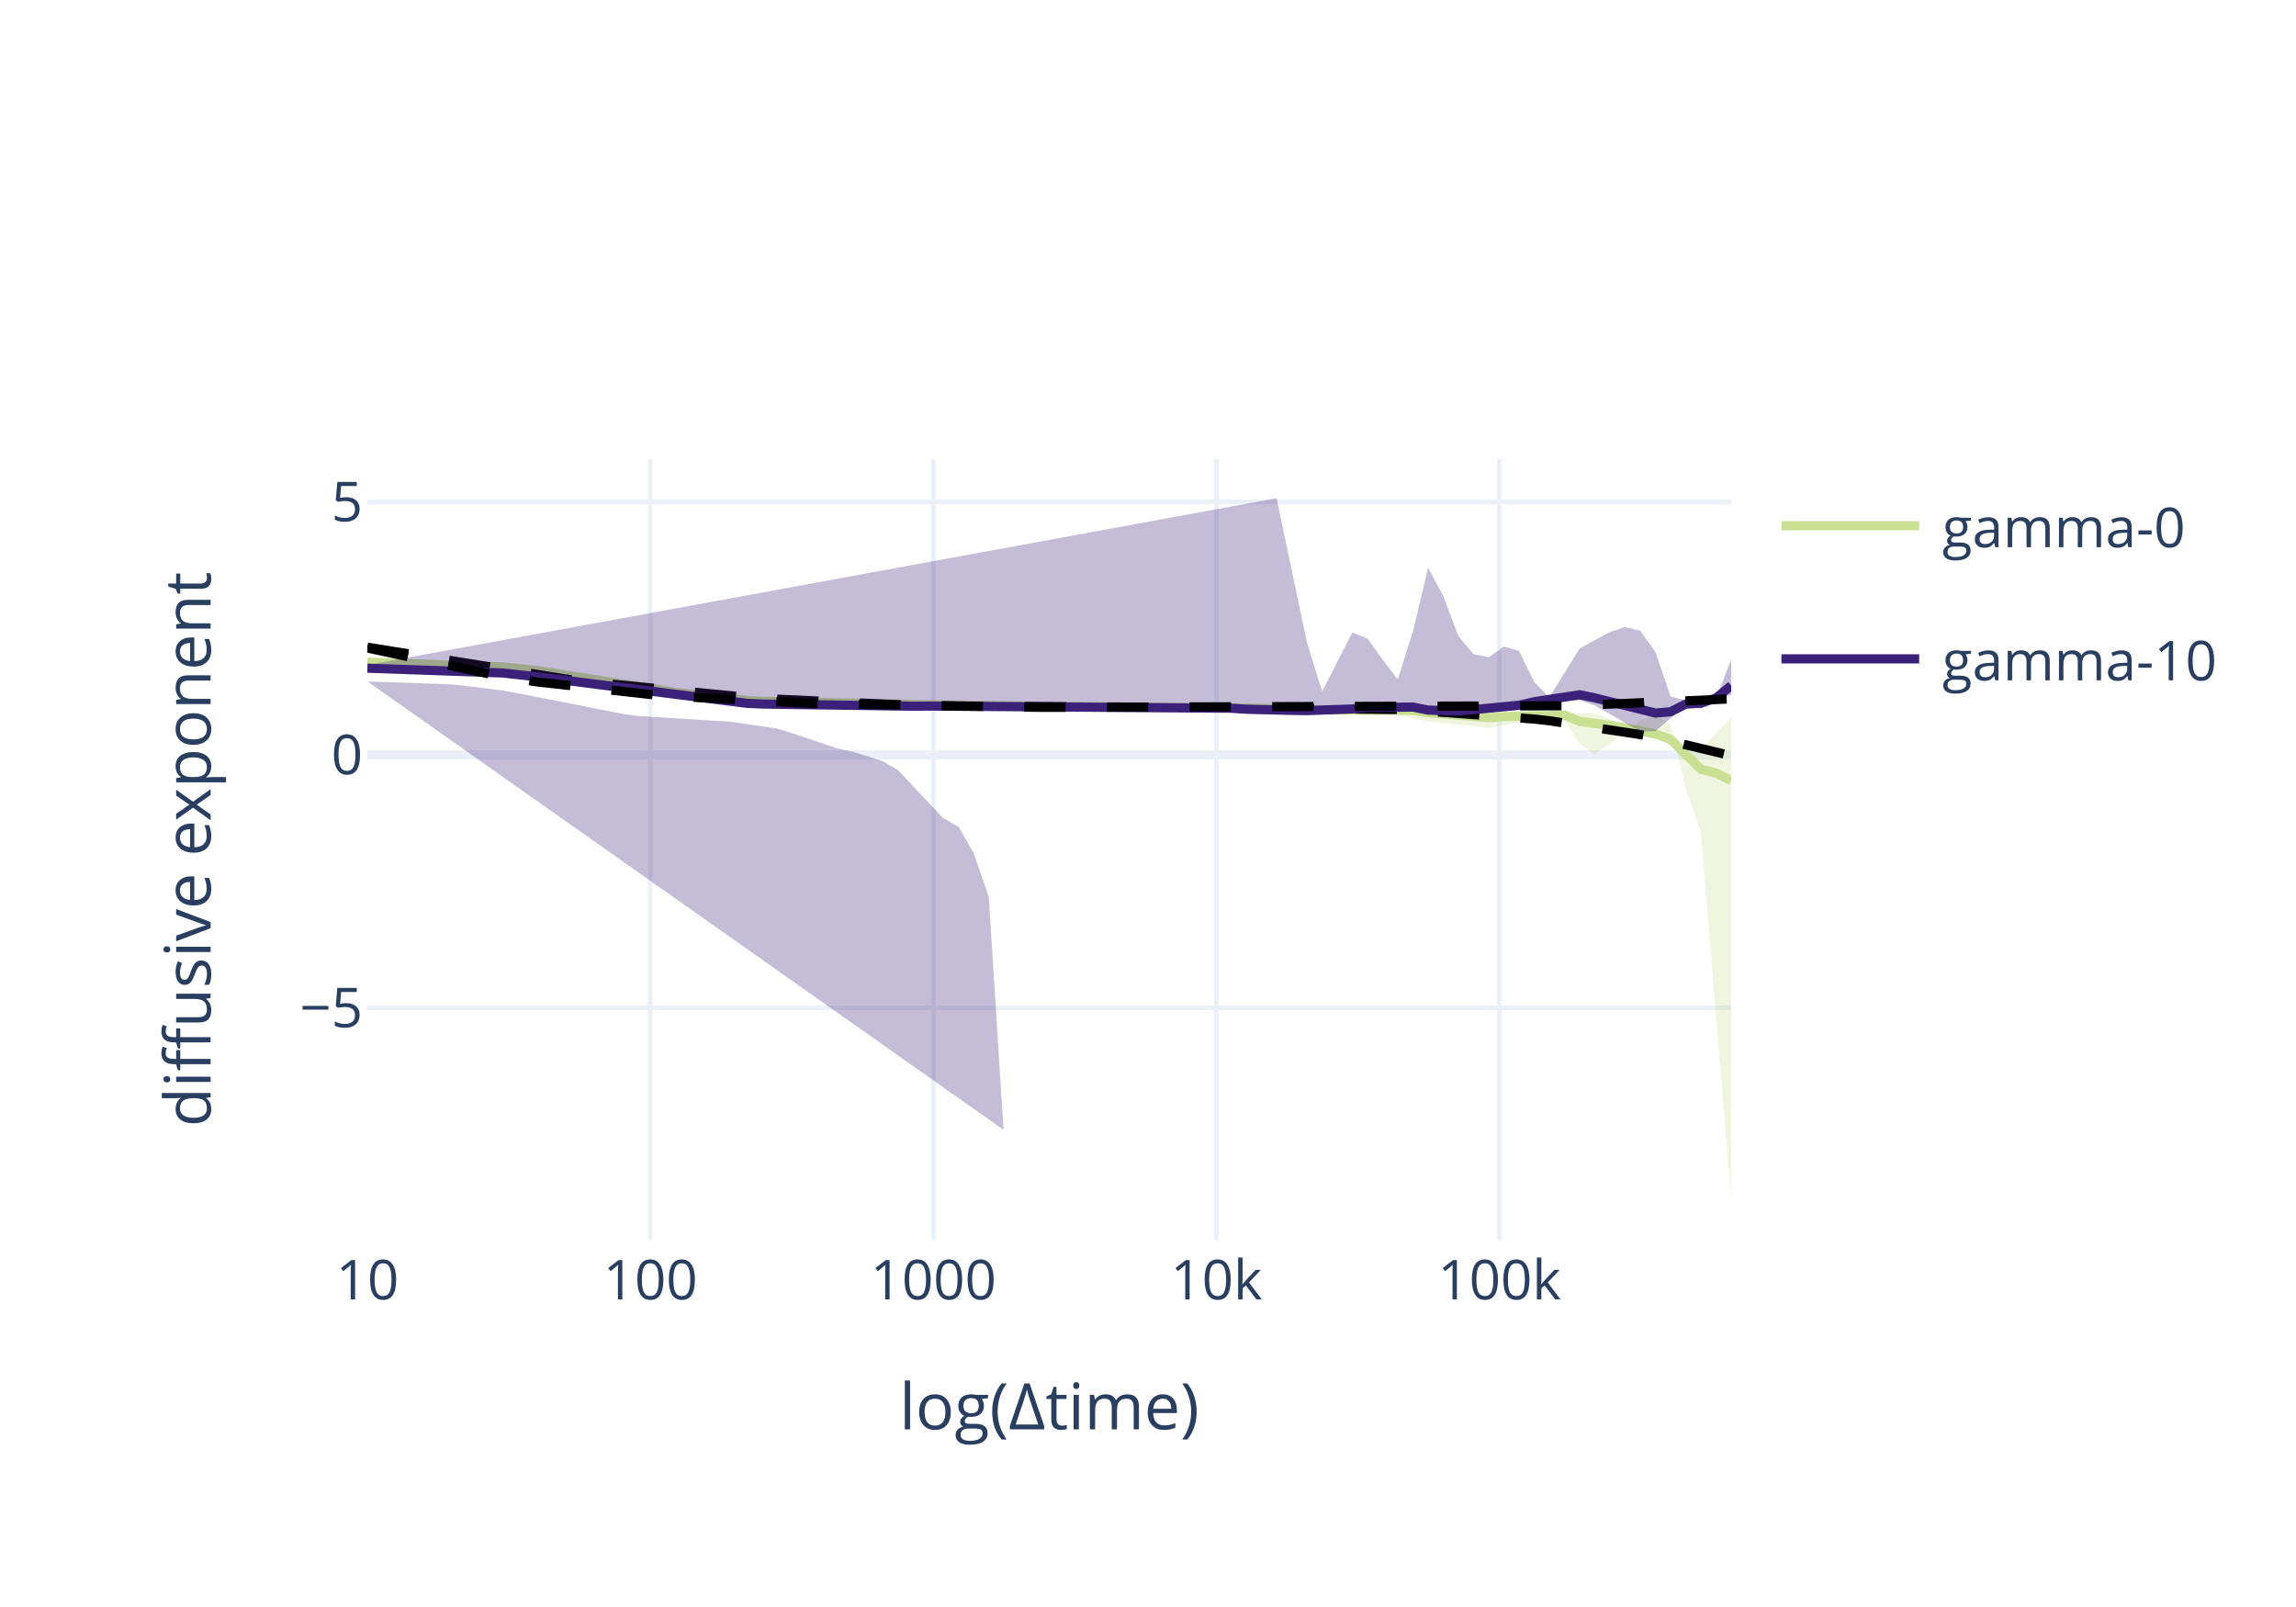
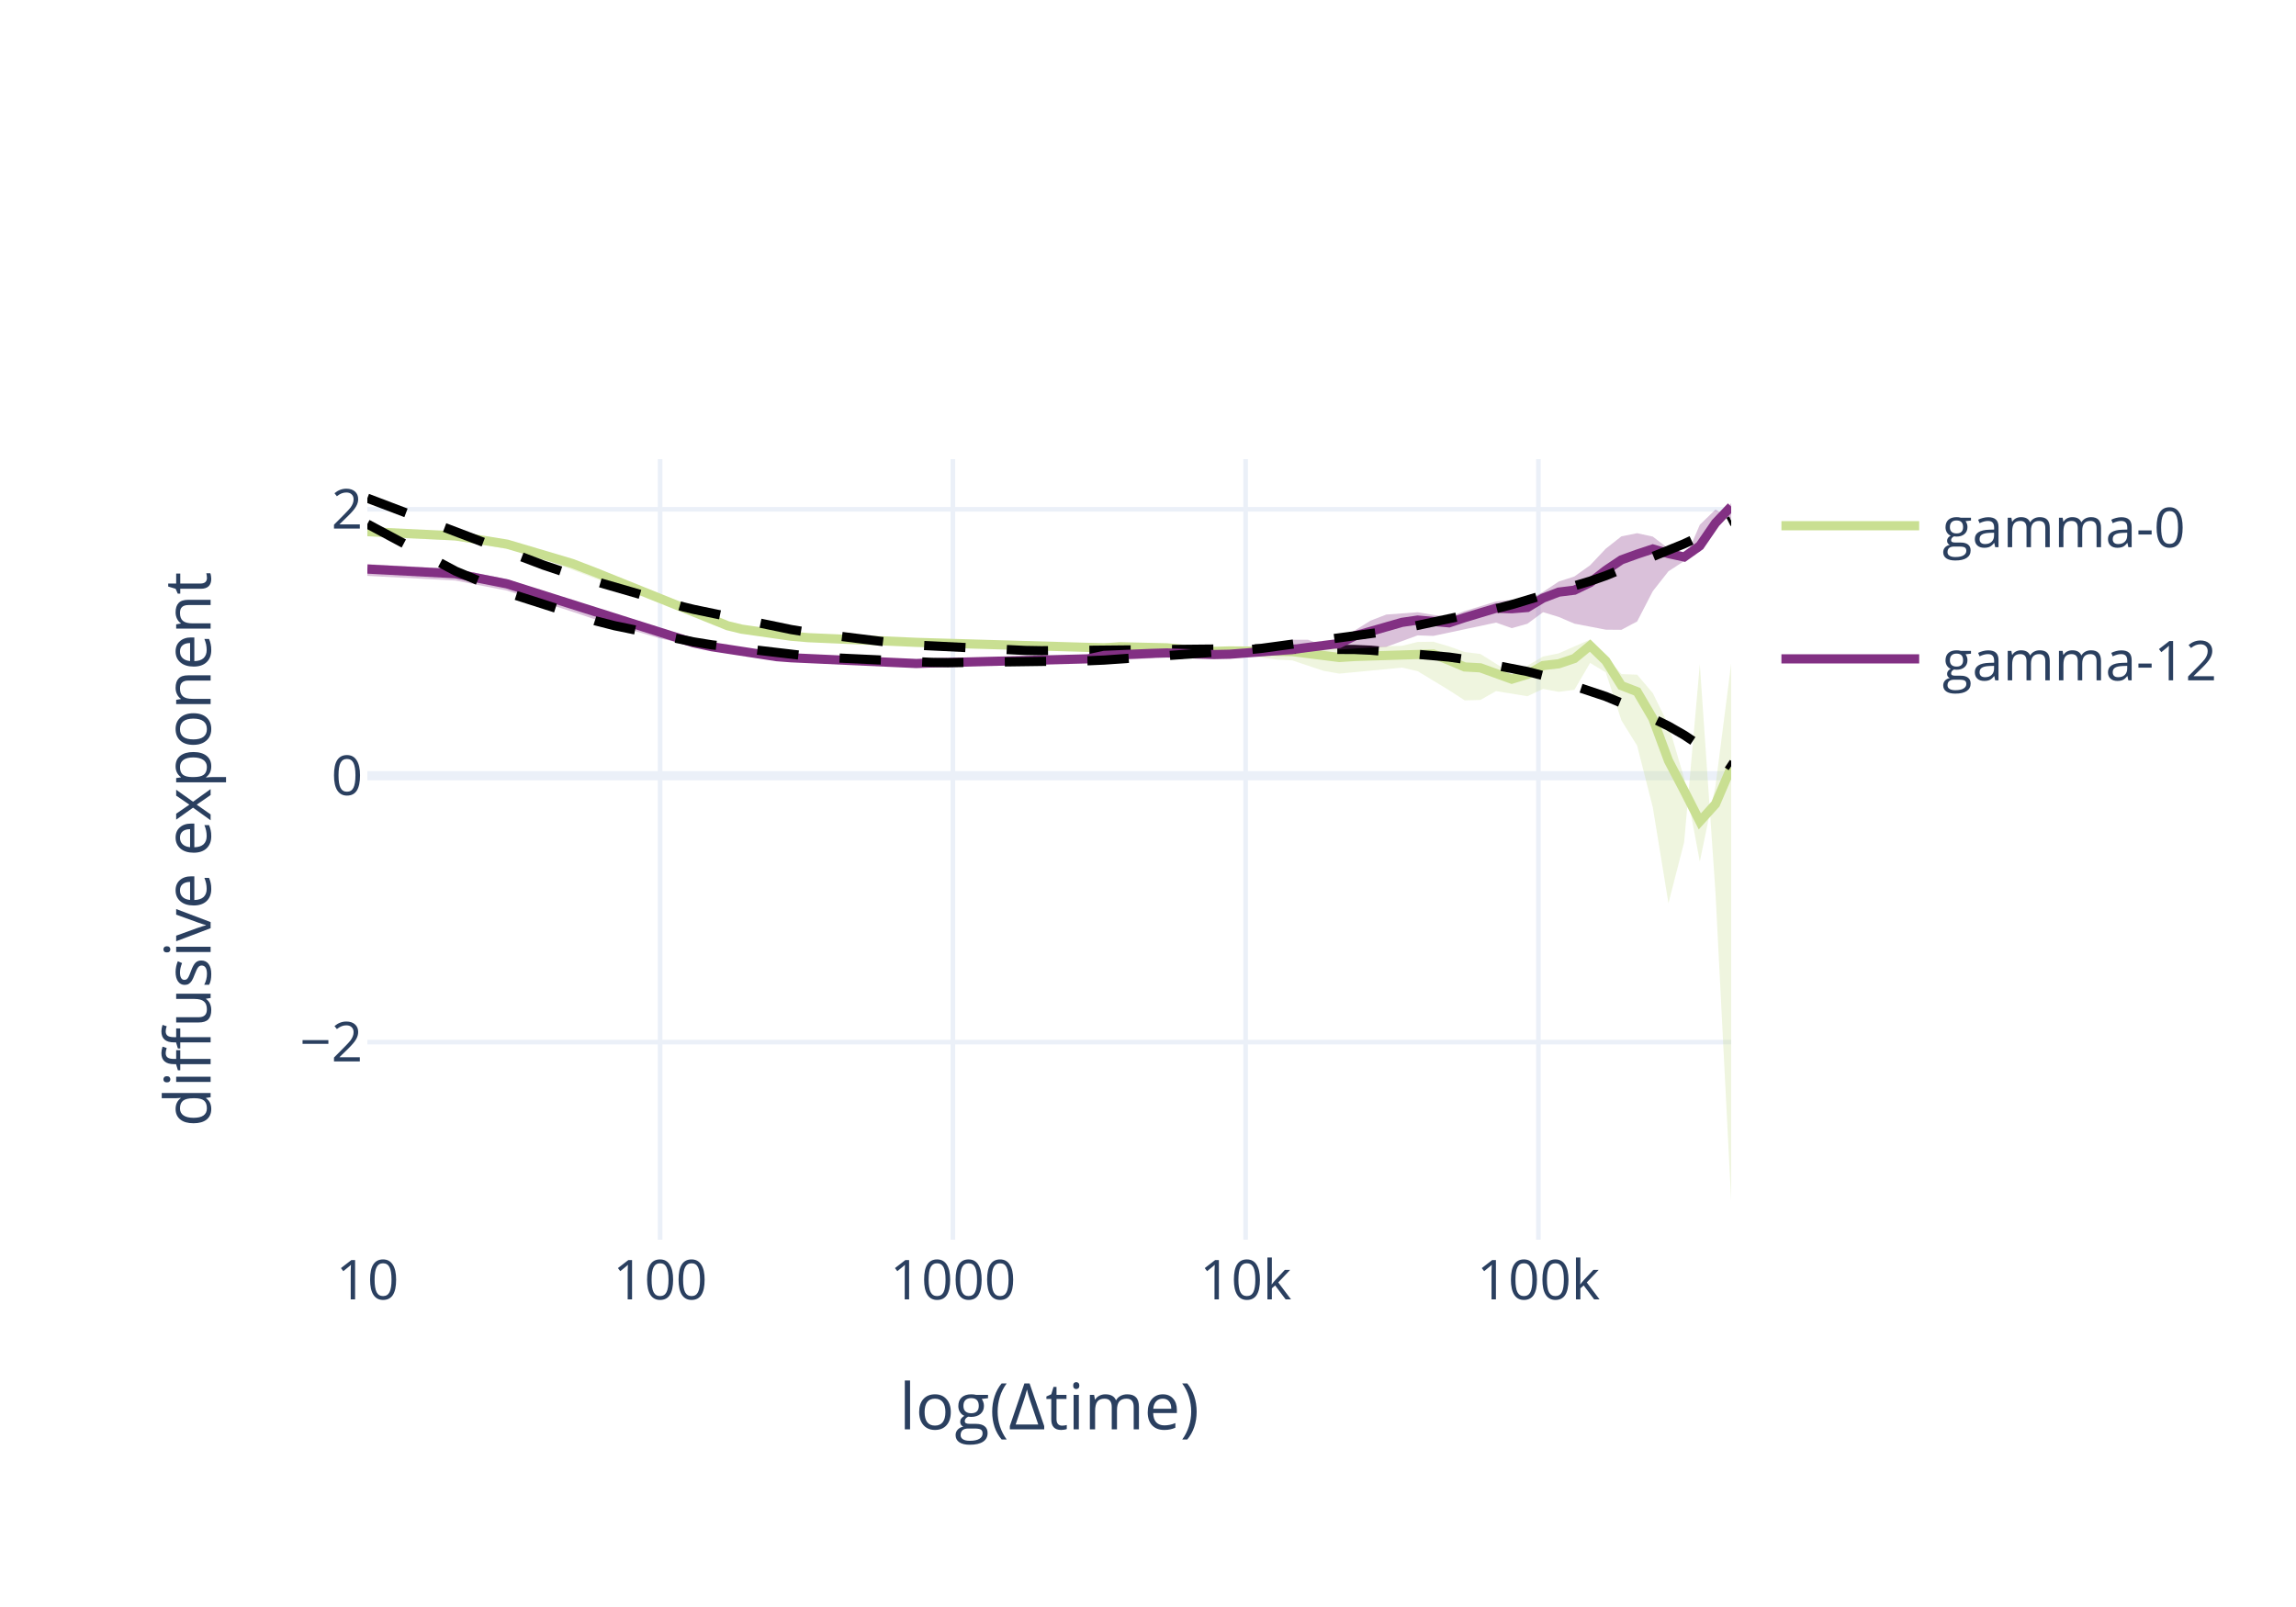
<svg xmlns="http://www.w3.org/2000/svg" class="main-svg" width="500" height="350" style="" viewBox="0 0 500 350">
  <rect x="0" y="0" width="500" height="350" style="fill: rgb(255, 255, 255); fill-opacity: 1;" />
-   <defs id="defs-6047f0">
+   <defs id="defs-e07869">
    <g class="clips">
-       <clipPath id="clip6047f0xyplot" class="plotclip">
+       <clipPath id="clipe07869xyplot" class="plotclip">
        <rect width="297" height="170" />
      </clipPath>
-       <clipPath class="axesclip" id="clip6047f0x">
+       <clipPath class="axesclip" id="clipe07869x">
        <rect x="80" y="0" width="297" height="350" />
      </clipPath>
-       <clipPath class="axesclip" id="clip6047f0y">
+       <clipPath class="axesclip" id="clipe07869y">
        <rect x="0" y="100" width="500" height="170" />
      </clipPath>
-       <clipPath class="axesclip" id="clip6047f0xy">
+       <clipPath class="axesclip" id="clipe07869xy">
        <rect x="80" y="100" width="297" height="170" />
      </clipPath>
    </g>
    <g class="gradients" />
    <g class="patterns" />
  </defs>
  <g class="bglayer" />
  <g class="layer-below">
    <g class="imagelayer" />
    <g class="shapelayer" />
  </g>
  <g class="cartesianlayer">
    <g class="subplot xy">
      <g class="layer-subplot">
        <g class="shapelayer" />
        <g class="imagelayer" />
      </g>
      <g class="minor-gridlayer">
        <g class="x" />
        <g class="y" />
      </g>
      <g class="gridlayer">
        <g class="x">
-           <path class="xgrid crisp" transform="translate(141.63,0)" d="M0,100v170" style="stroke: rgb(235, 240, 248); stroke-opacity: 1; stroke-width: 1px;" />
-           <path class="xgrid crisp" transform="translate(203.26,0)" d="M0,100v170" style="stroke: rgb(235, 240, 248); stroke-opacity: 1; stroke-width: 1px;" />
-           <path class="xgrid crisp" transform="translate(264.89,0)" d="M0,100v170" style="stroke: rgb(235, 240, 248); stroke-opacity: 1; stroke-width: 1px;" />
-           <path class="xgrid crisp" transform="translate(326.52,0)" d="M0,100v170" style="stroke: rgb(235, 240, 248); stroke-opacity: 1; stroke-width: 1px;" />
+           <path class="xgrid crisp" transform="translate(143.75,0)" d="M0,100v170" style="stroke: rgb(235, 240, 248); stroke-opacity: 1; stroke-width: 1px;" />
+           <path class="xgrid crisp" transform="translate(207.51,0)" d="M0,100v170" style="stroke: rgb(235, 240, 248); stroke-opacity: 1; stroke-width: 1px;" />
+           <path class="xgrid crisp" transform="translate(271.26,0)" d="M0,100v170" style="stroke: rgb(235, 240, 248); stroke-opacity: 1; stroke-width: 1px;" />
+           <path class="xgrid crisp" transform="translate(335.02,0)" d="M0,100v170" style="stroke: rgb(235, 240, 248); stroke-opacity: 1; stroke-width: 1px;" />
        </g>
        <g class="y">
-           <path class="ygrid crisp" transform="translate(0,219.52)" d="M80,0h297" style="stroke: rgb(235, 240, 248); stroke-opacity: 1; stroke-width: 1px;" />
-           <path class="ygrid crisp" transform="translate(0,109.32)" d="M80,0h297" style="stroke: rgb(235, 240, 248); stroke-opacity: 1; stroke-width: 1px;" />
+           <path class="ygrid crisp" transform="translate(0,226.97)" d="M80,0h297" style="stroke: rgb(235, 240, 248); stroke-opacity: 1; stroke-width: 1px;" />
+           <path class="ygrid crisp" transform="translate(0,110.92)" d="M80,0h297" style="stroke: rgb(235, 240, 248); stroke-opacity: 1; stroke-width: 1px;" />
        </g>
      </g>
      <g class="zerolinelayer">
-         <path class="yzl zl crisp" transform="translate(0,164.42)" d="M80,0h297" style="stroke: rgb(235, 240, 248); stroke-opacity: 1; stroke-width: 2px;" />
+         <path class="yzl zl crisp" transform="translate(0,168.95)" d="M80,0h297" style="stroke: rgb(235, 240, 248); stroke-opacity: 1; stroke-width: 2px;" />
      </g>
      <g class="layer-between">
        <g class="shapelayer" />
        <g class="imagelayer" />
      </g>
      <path class="xlines-below" />
      <path class="ylines-below" />
      <g class="overlines-below" />
      <g class="xaxislayer-below" />
      <g class="yaxislayer-below" />
      <g class="overaxes-below" />
      <g class="overplot">
-         <g class="xy" transform="translate(80,100)" clip-path="url(#clip6047f0xyplot)">
+         <g class="xy" transform="translate(80,100)" clip-path="url(#clipe07869xyplot)">
          <g class="scatterlayer mlayer">
-             <g class="trace scatter traced6f1ed" style="stroke-miterlimit: 2; opacity: 1;">
-               <g class="fills" />
-               <g class="errorbars" />
-               <g class="lines">
-                 <path class="js-line" d="M0,44.22L29.4,45.26L37.1,46.06L61.63,49.92L66.51,50.74L82.73,52.57L86.15,52.74L128.8,53.62L132.07,53.65L198,54.31L201.3,54.55L227.7,54.71L231,55.23L244.2,56.29L247.5,56.07L260.7,55.74L264,57.11L270.6,57.99L273.9,58.52L280.5,59.88L283.8,61.03L290.4,67.55L293.7,68.37L297,70.02" style="vector-effect: none; fill: none; stroke: rgb(201, 223, 146); stroke-opacity: 1; stroke-width: 2px; opacity: 1;" />
-               </g>
-               <g class="points" />
-               <g class="text" />
-             </g>
-             <g class="trace scatter trace97dd43" style="stroke-miterlimit: 2; opacity: 0.3;">
+             <g class="trace scatter trace155394" style="stroke-miterlimit: 2; opacity: 1;">
+               <g class="fills" />
+               <g class="errorbars" />
+               <g class="lines">
+                 <path class="js-line" d="M0,15.79L19.19,16.71L30.42,18.51L44.56,22.71L49.61,24.65L78.45,36.28L81.53,37.03L92.26,38.56L95.96,38.88L119.54,39.9L123.01,40.01L160.48,41.1L163.88,40.86L174.1,41.09L177.53,41.41L184.35,41.87L187.76,41.77L197.99,41.86L201.42,41.91L211.66,43.2L215.07,42.98L232.14,42.44L235.55,43.82L238.96,45.26L242.38,45.45L249.21,47.92L252.62,46.88L256.04,44.95L259.45,44.57L262.86,43.42L266.28,40.61L269.69,43.92L273.1,49.32L276.52,50.65L279.93,56.46L283.34,65.67L286.76,72.2L290.17,78.9L293.59,75.11L297,67.14" style="vector-effect: none; fill: none; stroke: rgb(201, 223, 146); stroke-opacity: 1; stroke-width: 2px; opacity: 1;" />
+               </g>
+               <g class="points" />
+               <g class="text" />
+             </g>
+             <g class="trace scatter tracea46b23" style="stroke-miterlimit: 2; opacity: 0.3;">
              <g class="fills">
                <g>
-                   <path class="js-fill" d="M0,44.01L29.4,45.05L37.1,45.85L61.63,49.81L66.51,50.67L82.73,52.63L86.15,52.81L115.56,53.32L118.91,53.35L207.91,53.99L211.2,53.88L231,54.18L234.3,54.67L240.9,55.35L244.2,55.17L267.3,55.39L270.6,56.6L283.8,62.24L287.1,62.29L290.4,63.16L293.7,59.75L297,56.18L297,161.5L290.4,81.21L287.1,71.55L283.8,57.79L280.5,55.64L277.2,56.94L273.9,59.4L267.3,64.35L264,62L260.7,56.79L257.4,55.57L254.1,57.01L250.8,57.34L244.2,58.62L240.9,58.13L234.3,57.49L231,57.16L221.1,55.03L217.8,54.68L204.61,54.85L201.3,54.6L194.7,54.27L191.39,54.46L86.15,52.62L82.73,52.47L66.51,50.85L61.63,50.11L29.4,45.57L18.55,44.87L0,44.53Z" style="fill: rgb(201, 223, 146); fill-opacity: 1; stroke-width: 0;" />
+                   <path class="js-fill" d="M0,15.15L19.19,16.09L30.42,17.88L44.56,22.06L49.61,24.03L78.45,36.35L81.53,37.16L92.26,38.81L95.96,39.21L109.4,39.79L112.43,39.79L133.24,40.28L136.63,40.3L146.84,40.97L150.21,41.5L160.48,41.7L163.88,41.38L174.1,41.47L177.53,41.99L184.35,42.04L187.76,41.68L225.31,40.66L228.73,39.82L232.14,39.77L235.55,40.78L238.96,42.01L242.38,42.43L249.21,46.7L252.62,44.99L256.04,42.99L259.45,42.3L266.28,39.29L269.69,43.05L273.1,46.82L276.52,46.94L279.93,50.96L283.34,57.88L286.76,69.5L290.17,87.64L293.59,71.13L297,44.52L297,161.5L293.59,94.51L290.17,44.69L286.76,83.41L283.34,96.72L279.93,75.84L276.52,62.41L273.1,56.9L269.69,46.45L266.28,44.38L262.86,50.24L259.45,50.68L256.04,50.04L252.62,51.64L245.79,50.52L242.38,52.45L238.96,52.53L235.55,50.32L228.73,46.18L225.31,45.4L211.66,46.71L208.24,46.11L201.42,43.83L197.99,43.65L191.18,42.74L187.76,41.91L167.24,40.16L163.88,39.99L123.01,40.33L119.54,40.17L99.22,38.44L95.96,38.3L85.59,37.43L81.53,36.8L71.02,34.05L68.8,33.29L38.38,21.73L30.42,19.55L19.19,17.71L0,16.8Z" style="fill: rgb(201, 223, 146); fill-opacity: 1; stroke-width: 0;" />
                </g>
              </g>
              <g class="errorbars" />
              <g class="lines">
-                 <path class="js-line" d="M0,44.01L29.4,45.05L37.1,45.85L61.63,49.81L66.51,50.67L82.73,52.63L86.15,52.81L115.56,53.32L118.91,53.35L207.91,53.99L211.2,53.88L231,54.18L234.3,54.67L240.9,55.35L244.2,55.17L267.3,55.39L270.6,56.6L283.8,62.24L287.1,62.29L290.4,63.16L293.7,59.75L297,56.18L297,161.5L290.4,81.21L287.1,71.55L283.8,57.79L280.5,55.64L277.2,56.94L273.9,59.4L267.3,64.35L264,62L260.7,56.79L257.4,55.57L254.1,57.01L250.8,57.34L244.2,58.62L240.9,58.13L234.3,57.49L231,57.16L221.1,55.03L217.8,54.68L204.61,54.85L201.3,54.6L194.7,54.27L191.39,54.46L86.15,52.62L82.73,52.47L66.51,50.85L61.63,50.11L29.4,45.57L18.55,44.87L0,44.53" style="vector-effect: none; fill: none; stroke: rgb(0, 0, 0); stroke-opacity: 0; stroke-width: 2px; opacity: 1;" />
-               </g>
-               <g class="points" />
-               <g class="text" />
-             </g>
-             <g class="trace scatter trace7cc345" style="stroke-miterlimit: 2; opacity: 1;">
-               <g class="fills" />
-               <g class="errorbars" />
-               <g class="lines">
-                 <path class="js-line" d="M0,40.96L43.08,47.87L47.96,48.49L82.73,51.89L86.15,52.13L118.91,53.65L122.17,53.73L168.3,54.02L171.61,54L224.4,54.53L227.7,54.66L254.1,56.61L257.4,56.98L277.2,59.99L280.5,60.63L297,64.59" style="vector-effect: none; fill: none; stroke: rgb(0, 0, 0); stroke-opacity: 1; stroke-dasharray: 9px, 9px; stroke-width: 2px; opacity: 1;" />
-               </g>
-               <g class="points" />
-               <g class="text" />
-             </g>
-             <g class="trace scatter tracebbaa47" style="stroke-miterlimit: 2; opacity: 1;">
-               <g class="fills" />
-               <g class="errorbars" />
-               <g class="lines">
-                 <path class="js-line" d="M0,45.53L29.4,46.57L37.1,47.42L82.73,53.19L86.15,53.34L118.91,53.81L122.17,53.78L188.09,54.25L191.39,54.47L201.3,54.72L204.61,54.77L214.5,54.41L217.8,54.08L227.7,54L231,54.66L237.6,54.84L240.9,54.56L250.8,53.6L254.1,52.83L264,51.32L267.3,52L280.5,55.3L283.8,55.02L287.1,53.35L290.4,53.16L293.7,52.02L297,49.34" style="vector-effect: none; fill: none; stroke: rgb(59, 33, 121); stroke-opacity: 1; stroke-width: 2px; opacity: 1;" />
-               </g>
-               <g class="points" />
-               <g class="text" />
-             </g>
-             <g class="trace scatter tracec0d19e" style="stroke-miterlimit: 2; opacity: 0.3;">
+                 <path class="js-line" d="M0,15.15L19.19,16.09L30.42,17.88L44.56,22.06L49.61,24.03L78.45,36.35L81.53,37.16L92.26,38.81L95.96,39.21L109.4,39.79L112.43,39.79L133.24,40.28L136.63,40.3L146.84,40.97L150.21,41.5L160.48,41.7L163.88,41.38L174.1,41.47L177.53,41.99L184.35,42.04L187.76,41.68L225.31,40.66L228.73,39.82L232.14,39.77L235.55,40.78L238.96,42.01L242.38,42.43L249.21,46.7L252.62,44.99L256.04,42.99L259.45,42.3L266.28,39.29L269.69,43.05L273.1,46.82L276.52,46.94L279.93,50.96L283.34,57.88L286.76,69.5L290.17,87.64L293.59,71.13L297,44.52L297,161.5L293.59,94.51L290.17,44.69L286.76,83.41L283.34,96.72L279.93,75.84L276.52,62.41L273.1,56.9L269.69,46.45L266.28,44.38L262.86,50.24L259.45,50.68L256.04,50.04L252.62,51.64L245.79,50.52L242.38,52.45L238.96,52.53L235.55,50.32L228.73,46.18L225.31,45.4L211.66,46.71L208.24,46.11L201.42,43.83L197.99,43.65L191.18,42.74L187.76,41.91L167.24,40.16L163.88,39.99L123.01,40.33L119.54,40.17L99.22,38.44L95.96,38.3L85.59,37.43L81.53,36.8L71.02,34.05L68.8,33.29L38.38,21.73L30.42,19.55L19.19,17.71L0,16.8" style="vector-effect: none; fill: none; stroke: rgb(0, 0, 0); stroke-opacity: 0; stroke-width: 2px; opacity: 1;" />
+               </g>
+               <g class="points" />
+               <g class="text" />
+             </g>
+             <g class="trace scatter trace12d87e" style="stroke-miterlimit: 2; opacity: 1;">
+               <g class="fills" />
+               <g class="errorbars" />
+               <g class="lines">
+                 <path class="js-line" d="M0,8.5L38.38,23.09L44.56,25.16L68.8,32.17L71.02,32.71L92.26,37.11L95.96,37.71L116,40.2L119.54,40.51L143.32,41.67L146.84,41.73L184.35,41.36L187.76,41.3L215.07,41.46L218.49,41.61L235.55,43.11L238.96,43.59L252.62,46.26L256.04,47.14L269.69,51.69L273.1,53.11L283.34,58.14L286.76,60.1L297,66.9" style="vector-effect: none; fill: none; stroke: rgb(0, 0, 0); stroke-opacity: 1; stroke-dasharray: 9px, 9px; stroke-width: 2px; opacity: 1;" />
+               </g>
+               <g class="points" />
+               <g class="text" />
+             </g>
+             <g class="trace scatter tracec47807" style="stroke-miterlimit: 2; opacity: 1;">
+               <g class="fills" />
+               <g class="errorbars" />
+               <g class="lines">
+                 <path class="js-line" d="M0,23.94L19.19,24.95L30.42,27.16L71.02,40L74.98,40.85L89.13,43.02L92.26,43.26L119.54,44.51L123.01,44.38L156.99,43.49L160.48,42.74L170.71,42.31L174.1,42.21L184.35,42.56L187.76,42.49L197.99,41.71L201.42,41.44L211.66,40.15L215.07,38.48L225.31,35.55L228.73,35.05L235.55,35.65L238.96,34.52L245.79,32.47L249.21,32.58L252.62,32.31L256.04,30.26L259.45,28.96L262.86,28.54L266.28,26.89L269.69,24.21L273.1,21.93L276.52,20.69L279.93,19.56L283.34,20.57L286.76,21.31L290.17,18.89L293.59,13.91L297,10.32" style="vector-effect: none; fill: none; stroke: rgb(130, 48, 131); stroke-opacity: 1; stroke-width: 2px; opacity: 1;" />
+               </g>
+               <g class="points" />
+               <g class="text" />
+             </g>
+             <g class="trace scatter trace281ace" style="stroke-miterlimit: 2; opacity: 0.3;">
              <g class="fills">
                <g>
-                   <path class="js-fill" d="M0,44.83L29.4,45.86L37.1,46.69L82.73,52.87L86.15,53.02L118.91,53.42L122.17,53.39L171.61,53.5L174.92,53.35L204.61,54.9L207.91,54.91L221.1,54.15L224.4,53.9L234.3,56.03L237.6,55.61L250.8,54.63L254.1,53.23L257.4,52.38L260.7,52.5L264,52.47L267.3,53.64L277.2,59.34L280.5,59.23L287.1,53.64L290.4,52.75L297,51.36L297,43.59L293.7,52.15L290.4,54.36L287.1,52.53L283.8,51.68L280.5,41.99L277.2,37.37L273.9,36.57L270.6,37.64L264,41.23L260.7,46.56L257.4,51.89L254.1,48.53L250.8,41.76L247.5,40.81L244.2,43.16L240.9,42.47L237.6,38.55L234.3,29.8L231,23.67L227.7,37.48L224.4,47.96L221.1,43.66L217.8,39.09L214.5,37.75L207.91,50.6L204.61,39.88L198,8.5ZM138.54,146.08L135.33,95.34L132.07,85.89L128.8,80.13L125.32,78.12L115.56,67.73L112.14,65.74L105.76,63.75L102.48,63.05L92.76,59.77L89.19,58.66L78.81,57.15L75.83,56.99L58.81,55.93L55.66,55.49L37.1,51.82L29.4,50.37L18.55,49.07L0,48.41Z" style="fill: rgb(59, 33, 121); fill-opacity: 1; stroke-width: 0;" />
+                   <path class="js-fill" d="M0,22.86L19.19,23.91L30.42,26.15L71.02,39.63L74.98,40.57L85.59,42.54L89.13,42.86L123.01,43.94L126.38,43.84L136.63,43.9L140,43.63L156.99,43.17L160.48,42.09L167.24,41.55L170.71,41.71L197.99,42.76L201.42,42.63L208.24,41.16L211.66,39.4L218.49,35.16L221.89,33.85L228.73,33.35L232.14,33.92L235.55,34.35L238.96,33.09L245.79,31L249.21,30.65L252.62,30.72L256.04,28.91L259.45,26.66L262.86,25.55L266.28,23.11L269.69,19.5L273.1,16.81L276.52,16.13L279.93,16.87L283.34,19.48L286.76,21.06L290.17,20.18L297,9.54L297,13.05L293.59,10.97L290.17,14.29L286.76,22.2L283.34,24.42L279.93,28.76L276.52,35.35L273.1,37.17L269.69,37.14L262.86,35.83L259.45,34.37L256.04,33.33L252.62,35.85L249.21,36.81L245.79,35.6L232.14,38.5L228.73,38.38L221.89,40.89L218.49,41.02L211.66,41.47L208.24,40.61L204.83,39.33L201.42,39.34L194.57,40.79L191.18,41.87L180.95,42.22L177.53,41.85L170.71,43.4L167.24,43.59L140,44.85L136.63,45L95.96,44.13L92.26,43.71L68.8,40.18L63.75,39.05L49.61,34.9L44.56,33.21L30.42,28.64L19.19,26.44L0,25.42Z" style="fill: rgb(130, 48, 131); fill-opacity: 1; stroke-width: 0;" />
                </g>
              </g>
              <g class="errorbars" />
              <g class="lines">
-                 <path class="js-line" d="M0,44.83L29.4,45.86L37.1,46.69L82.73,52.87L86.15,53.02L118.91,53.42L122.17,53.39L171.61,53.5L174.92,53.35L204.61,54.9L207.91,54.91L221.1,54.15L224.4,53.9L234.3,56.03L237.6,55.61L250.8,54.63L254.1,53.23L257.4,52.38L260.7,52.5L264,52.47L267.3,53.64L277.2,59.34L280.5,59.23L287.1,53.64L290.4,52.75L297,51.36L297,43.59L293.7,52.15L290.4,54.36L287.1,52.53L283.8,51.68L280.5,41.99L277.2,37.37L273.9,36.57L270.6,37.64L264,41.23L260.7,46.56L257.4,51.89L254.1,48.53L250.8,41.76L247.5,40.81L244.2,43.16L240.9,42.47L237.6,38.55L234.3,29.8L231,23.67L227.7,37.48L224.4,47.96L221.1,43.66L217.8,39.09L214.5,37.75L207.91,50.6L204.61,39.88L198,8.5" style="vector-effect: none; fill: none; stroke: rgb(0, 0, 0); stroke-opacity: 0; stroke-width: 2px; opacity: 1;" />
-                 <path class="js-line" d="M138.54,146.08L135.33,95.34L132.07,85.89L128.8,80.13L125.32,78.12L115.56,67.73L112.14,65.74L105.76,63.75L102.48,63.05L92.76,59.77L89.19,58.66L78.81,57.15L75.83,56.99L58.81,55.93L55.66,55.49L37.1,51.82L29.4,50.37L18.55,49.07L0,48.41" style="vector-effect: none; fill: none; stroke: rgb(0, 0, 0); stroke-opacity: 0; stroke-width: 2px; opacity: 1;" />
-               </g>
-               <g class="points" />
-               <g class="text" />
-             </g>
-             <g class="trace scatter trace3bb6ec" style="stroke-miterlimit: 2; opacity: 1;">
-               <g class="fills" />
-               <g class="errorbars" />
-               <g class="lines">
-                 <path class="js-line" d="M0,41.14L29.4,47.38L37.1,48.54L61.63,51.25L66.51,51.63L95.91,53.19L98.73,53.28L145.2,54.04L148.52,54.06L260.7,53.71L264,53.63L297,52.21" style="vector-effect: none; fill: none; stroke: rgb(0, 0, 0); stroke-opacity: 1; stroke-dasharray: 9px, 9px; stroke-width: 2px; opacity: 1;" />
+                 <path class="js-line" d="M0,22.86L19.19,23.91L30.42,26.15L71.02,39.63L74.98,40.57L85.59,42.54L89.13,42.86L123.01,43.94L126.38,43.84L136.63,43.9L140,43.63L156.99,43.17L160.48,42.09L167.24,41.55L170.71,41.71L197.99,42.76L201.42,42.63L208.24,41.16L211.66,39.4L218.49,35.16L221.89,33.85L228.73,33.35L232.14,33.92L235.55,34.35L238.96,33.09L245.79,31L249.21,30.65L252.62,30.72L256.04,28.91L259.45,26.66L262.86,25.55L266.28,23.11L269.69,19.5L273.1,16.81L276.52,16.13L279.93,16.87L283.34,19.48L286.76,21.06L290.17,20.18L297,9.54L297,13.05L293.59,10.97L290.17,14.29L286.76,22.2L283.34,24.42L279.93,28.76L276.52,35.35L273.1,37.17L269.69,37.14L262.86,35.83L259.45,34.37L256.04,33.33L252.62,35.85L249.21,36.81L245.79,35.6L232.14,38.5L228.73,38.38L221.89,40.89L218.49,41.02L211.66,41.47L208.24,40.61L204.83,39.33L201.42,39.34L194.57,40.79L191.18,41.87L180.95,42.22L177.53,41.85L170.71,43.4L167.24,43.59L140,44.85L136.63,45L95.96,44.13L92.26,43.71L68.8,40.18L63.75,39.05L49.61,34.9L44.56,33.21L30.42,28.64L19.19,26.44L0,25.42" style="vector-effect: none; fill: none; stroke: rgb(0, 0, 0); stroke-opacity: 0; stroke-width: 2px; opacity: 1;" />
+               </g>
+               <g class="points" />
+               <g class="text" />
+             </g>
+             <g class="trace scatter trace15384c" style="stroke-miterlimit: 2; opacity: 1;">
+               <g class="fills" />
+               <g class="errorbars" />
+               <g class="lines">
+                 <path class="js-line" d="M0,14.13L19.19,24.38L30.42,29.06L49.61,35.2L53.88,36.29L71.02,39.8L74.98,40.44L95.96,42.9L99.22,43.16L123.01,44.27L126.38,44.33L156.99,43.91L160.48,43.76L191.18,41.58L194.57,41.23L221.89,37.53L225.31,36.93L245.79,32.57L249.21,31.69L266.28,26.57L269.69,25.38L286.76,18.43L290.17,16.83L297,13.38" style="vector-effect: none; fill: none; stroke: rgb(0, 0, 0); stroke-opacity: 1; stroke-dasharray: 9px, 9px; stroke-width: 2px; opacity: 1;" />
              </g>
              <g class="points" />
              <g class="text" />
            </g>
          </g>
        </g>
      </g>
      <g class="zerolinelayer-above" />
      <path class="xlines-above crisp" d="M0,0" style="fill: none;" />
      <path class="ylines-above crisp" d="M0,0" style="fill: none;" />
      <g class="overlines-above" />
      <g class="xaxislayer-above">
        <g class="xtick">
          <text text-anchor="middle" x="0" y="283" transform="translate(80,0)" style="font-family: 'Open Sans', verdana, arial, sans-serif; font-size: 12px; fill: rgb(42, 63, 95); fill-opacity: 1; white-space: pre;">10</text>
        </g>
        <g class="xtick">
-           <text text-anchor="middle" x="0" y="283" style="font-family: 'Open Sans', verdana, arial, sans-serif; font-size: 12px; fill: rgb(42, 63, 95); fill-opacity: 1; white-space: pre;" transform="translate(141.63,0)">100</text>
-         </g>
-         <g class="xtick">
-           <text text-anchor="middle" x="0" y="283" style="font-family: 'Open Sans', verdana, arial, sans-serif; font-size: 12px; fill: rgb(42, 63, 95); fill-opacity: 1; white-space: pre;" transform="translate(203.26,0)">1000</text>
-         </g>
-         <g class="xtick">
-           <text text-anchor="middle" x="0" y="283" style="font-family: 'Open Sans', verdana, arial, sans-serif; font-size: 12px; fill: rgb(42, 63, 95); fill-opacity: 1; white-space: pre;" transform="translate(264.89,0)">10k</text>
-         </g>
-         <g class="xtick">
-           <text text-anchor="middle" x="0" y="283" style="font-family: 'Open Sans', verdana, arial, sans-serif; font-size: 12px; fill: rgb(42, 63, 95); fill-opacity: 1; white-space: pre;" transform="translate(326.52,0)">100k</text>
+           <text text-anchor="middle" x="0" y="283" style="font-family: 'Open Sans', verdana, arial, sans-serif; font-size: 12px; fill: rgb(42, 63, 95); fill-opacity: 1; white-space: pre;" transform="translate(143.75,0)">100</text>
+         </g>
+         <g class="xtick">
+           <text text-anchor="middle" x="0" y="283" style="font-family: 'Open Sans', verdana, arial, sans-serif; font-size: 12px; fill: rgb(42, 63, 95); fill-opacity: 1; white-space: pre;" transform="translate(207.51,0)">1000</text>
+         </g>
+         <g class="xtick">
+           <text text-anchor="middle" x="0" y="283" style="font-family: 'Open Sans', verdana, arial, sans-serif; font-size: 12px; fill: rgb(42, 63, 95); fill-opacity: 1; white-space: pre;" transform="translate(271.26,0)">10k</text>
+         </g>
+         <g class="xtick">
+           <text text-anchor="middle" x="0" y="283" style="font-family: 'Open Sans', verdana, arial, sans-serif; font-size: 12px; fill: rgb(42, 63, 95); fill-opacity: 1; white-space: pre;" transform="translate(335.02,0)">100k</text>
        </g>
      </g>
      <g class="yaxislayer-above">
        <g class="ytick">
-           <text text-anchor="end" x="79" y="4.2" transform="translate(0,219.52)" style="font-family: 'Open Sans', verdana, arial, sans-serif; font-size: 12px; fill: rgb(42, 63, 95); fill-opacity: 1; white-space: pre;">−5</text>
+           <text text-anchor="end" x="79" y="4.2" transform="translate(0,226.97)" style="font-family: 'Open Sans', verdana, arial, sans-serif; font-size: 12px; fill: rgb(42, 63, 95); fill-opacity: 1; white-space: pre;">−2</text>
        </g>
        <g class="ytick">
-           <text text-anchor="end" x="79" y="4.2" style="font-family: 'Open Sans', verdana, arial, sans-serif; font-size: 12px; fill: rgb(42, 63, 95); fill-opacity: 1; white-space: pre;" transform="translate(0,164.42)">0</text>
+           <text text-anchor="end" x="79" y="4.2" style="font-family: 'Open Sans', verdana, arial, sans-serif; font-size: 12px; fill: rgb(42, 63, 95); fill-opacity: 1; white-space: pre;" transform="translate(0,168.95)">0</text>
        </g>
        <g class="ytick">
-           <text text-anchor="end" x="79" y="4.2" style="font-family: 'Open Sans', verdana, arial, sans-serif; font-size: 12px; fill: rgb(42, 63, 95); fill-opacity: 1; white-space: pre;" transform="translate(0,109.32)">5</text>
+           <text text-anchor="end" x="79" y="4.2" style="font-family: 'Open Sans', verdana, arial, sans-serif; font-size: 12px; fill: rgb(42, 63, 95); fill-opacity: 1; white-space: pre;" transform="translate(0,110.92)">2</text>
        </g>
      </g>
      <g class="overaxes-above" />
    </g>
  </g>
  <g class="polarlayer" />
  <g class="smithlayer" />
  <g class="ternarylayer" />
  <g class="geolayer" />
  <g class="funnelarealayer" />
  <g class="pielayer" />
  <g class="iciclelayer" />
  <g class="treemaplayer" />
  <g class="sunburstlayer" />
  <g class="glimages" />
-   <defs id="topdefs-6047f0">
+   <defs id="topdefs-e07869">
    <g class="clips" />
-     <clipPath id="legend6047f0">
+     <clipPath id="legende07869">
      <rect width="105" height="58" x="0" y="0" />
    </clipPath>
  </defs>
  <g class="layer-above">
    <g class="imagelayer" />
    <g class="shapelayer" />
  </g>
  <g class="infolayer">
    <g class="legend" pointer-events="all" transform="translate(382.94,100)">
      <rect class="bg" shape-rendering="crispEdges" style="stroke: rgb(68, 68, 68); stroke-opacity: 1; fill: rgb(255, 255, 255); fill-opacity: 1; stroke-width: 0px;" width="105" height="58" x="0" y="0" />
-       <g class="scrollbox" transform="" clip-path="url(#legend6047f0)">
+       <g class="scrollbox" transform="" clip-path="url(#legende07869)">
        <g class="groups" transform="">
          <g class="traces" transform="translate(0,14.5)" style="opacity: 1;">
            <text class="legendtext" text-anchor="start" x="40" y="4.68" style="font-family: 'Open Sans', verdana, arial, sans-serif; font-size: 12px; fill: rgb(42, 63, 95); fill-opacity: 1; white-space: pre;">gamma-0</text>
            <g class="layers" style="opacity: 1;">
              <g class="legendfill" />
              <g class="legendlines">
                <path class="js-line" d="M5,0h30" style="fill: none; stroke: rgb(201, 223, 146); stroke-opacity: 1; stroke-width: 2px;" />
              </g>
              <g class="legendsymbols">
                <g class="legendpoints" />
              </g>
            </g>
            <rect class="legendtoggle" x="0" y="-9.5" width="99.793" height="19" style="fill: rgb(0, 0, 0); fill-opacity: 0;" />
          </g>
        </g>
        <g class="groups" transform="translate(0,10)">
          <g class="traces" transform="translate(0,33.5)" style="opacity: 1;">
-             <text class="legendtext" text-anchor="start" x="40" y="4.68" style="font-family: 'Open Sans', verdana, arial, sans-serif; font-size: 12px; fill: rgb(42, 63, 95); fill-opacity: 1; white-space: pre;">gamma-10</text>
+             <text class="legendtext" text-anchor="start" x="40" y="4.68" style="font-family: 'Open Sans', verdana, arial, sans-serif; font-size: 12px; fill: rgb(42, 63, 95); fill-opacity: 1; white-space: pre;">gamma-12</text>
            <g class="layers" style="opacity: 1;">
              <g class="legendfill" />
              <g class="legendlines">
-                 <path class="js-line" d="M5,0h30" style="fill: none; stroke: rgb(59, 33, 121); stroke-opacity: 1; stroke-width: 2px;" />
+                 <path class="js-line" d="M5,0h30" style="fill: none; stroke: rgb(130, 48, 131); stroke-opacity: 1; stroke-width: 2px;" />
              </g>
              <g class="legendsymbols">
                <g class="legendpoints" />
              </g>
            </g>
            <rect class="legendtoggle" x="0" y="-9.5" width="99.793" height="19" style="fill: rgb(0, 0, 0); fill-opacity: 0;" />
          </g>
        </g>
      </g>
      <rect class="scrollbar" rx="20" ry="3" width="0" height="0" style="fill: rgb(128, 139, 164); fill-opacity: 1;" x="0" y="0" />
    </g>
    <g class="g-gtitle" />
    <g class="g-xtitle">
      <text class="xtitle" x="228.5" y="311.3" text-anchor="middle" style="opacity: 1; font-family: 'Open Sans', verdana, arial, sans-serif; font-size: 14px; fill: rgb(42, 63, 95); fill-opacity: 1; white-space: pre;">log(Δtime)</text>
    </g>
    <g class="g-ytitle">
      <text class="ytitle" transform="rotate(-90,45.86563,185)" x="45.866" y="185" text-anchor="middle" style="opacity: 1; font-family: 'Open Sans', verdana, arial, sans-serif; font-size: 14px; fill: rgb(42, 63, 95); fill-opacity: 1; white-space: pre;">diffusive exponent</text>
    </g>
  </g>
</svg>
